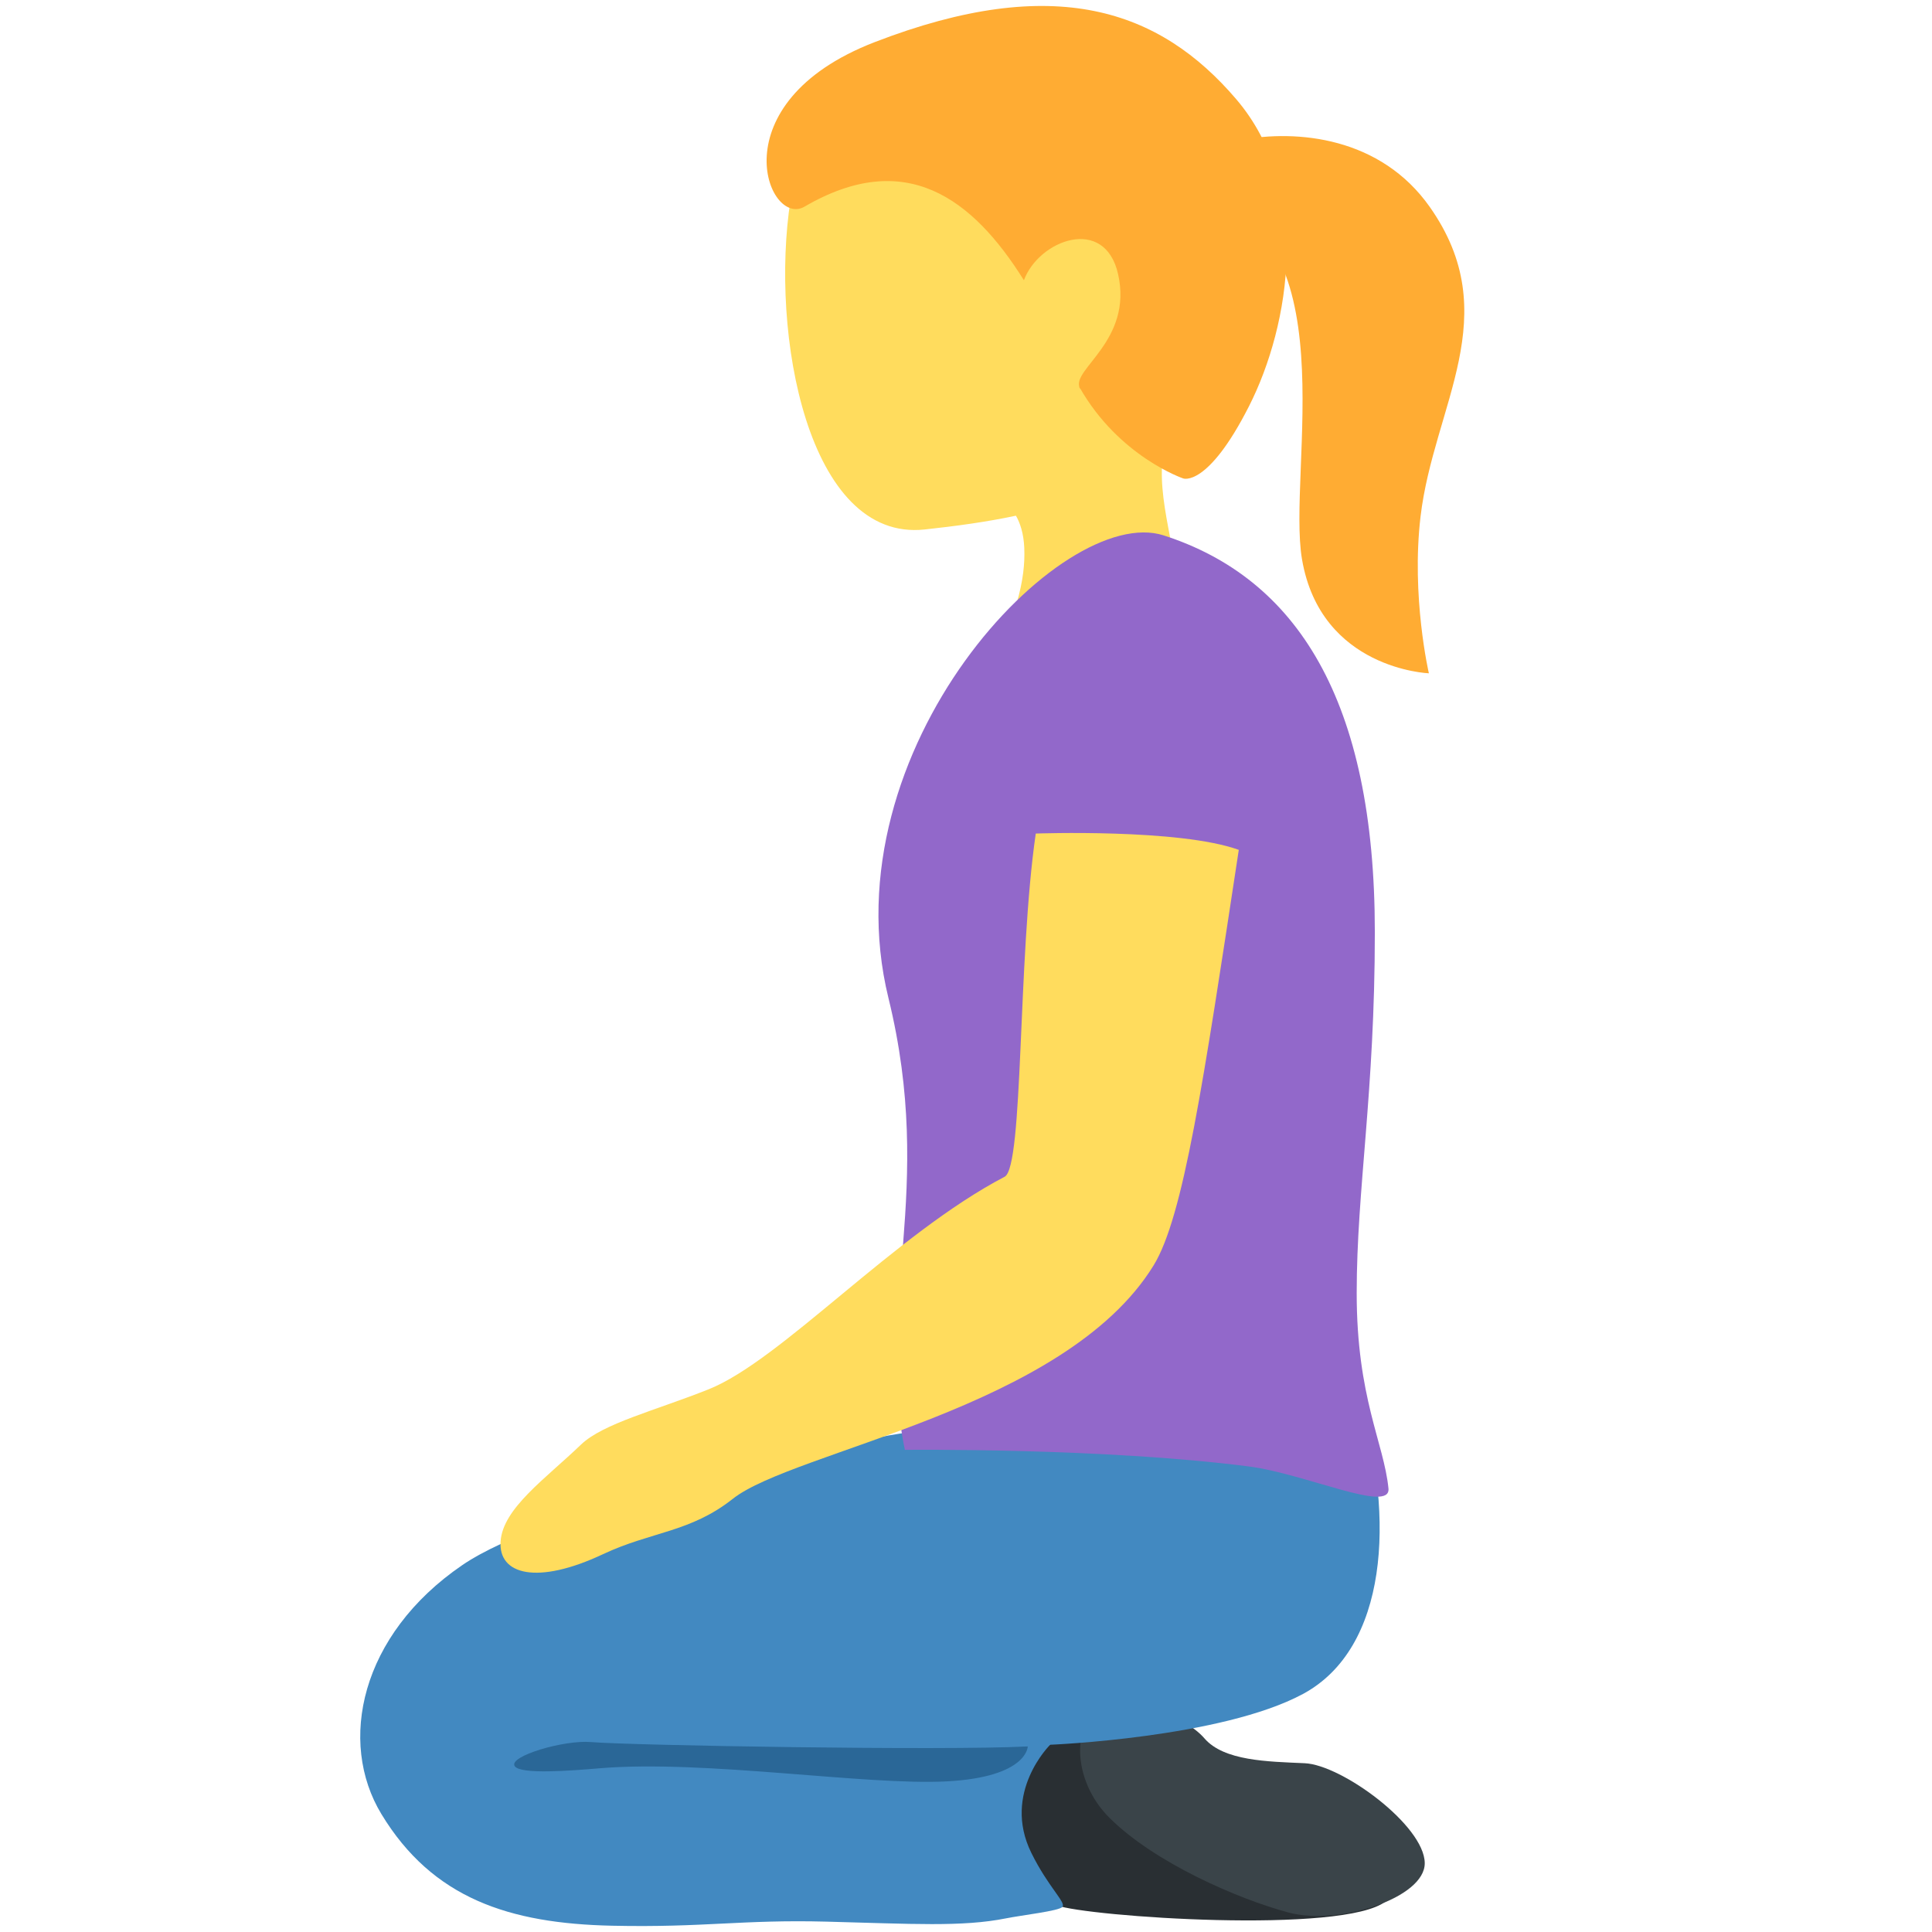
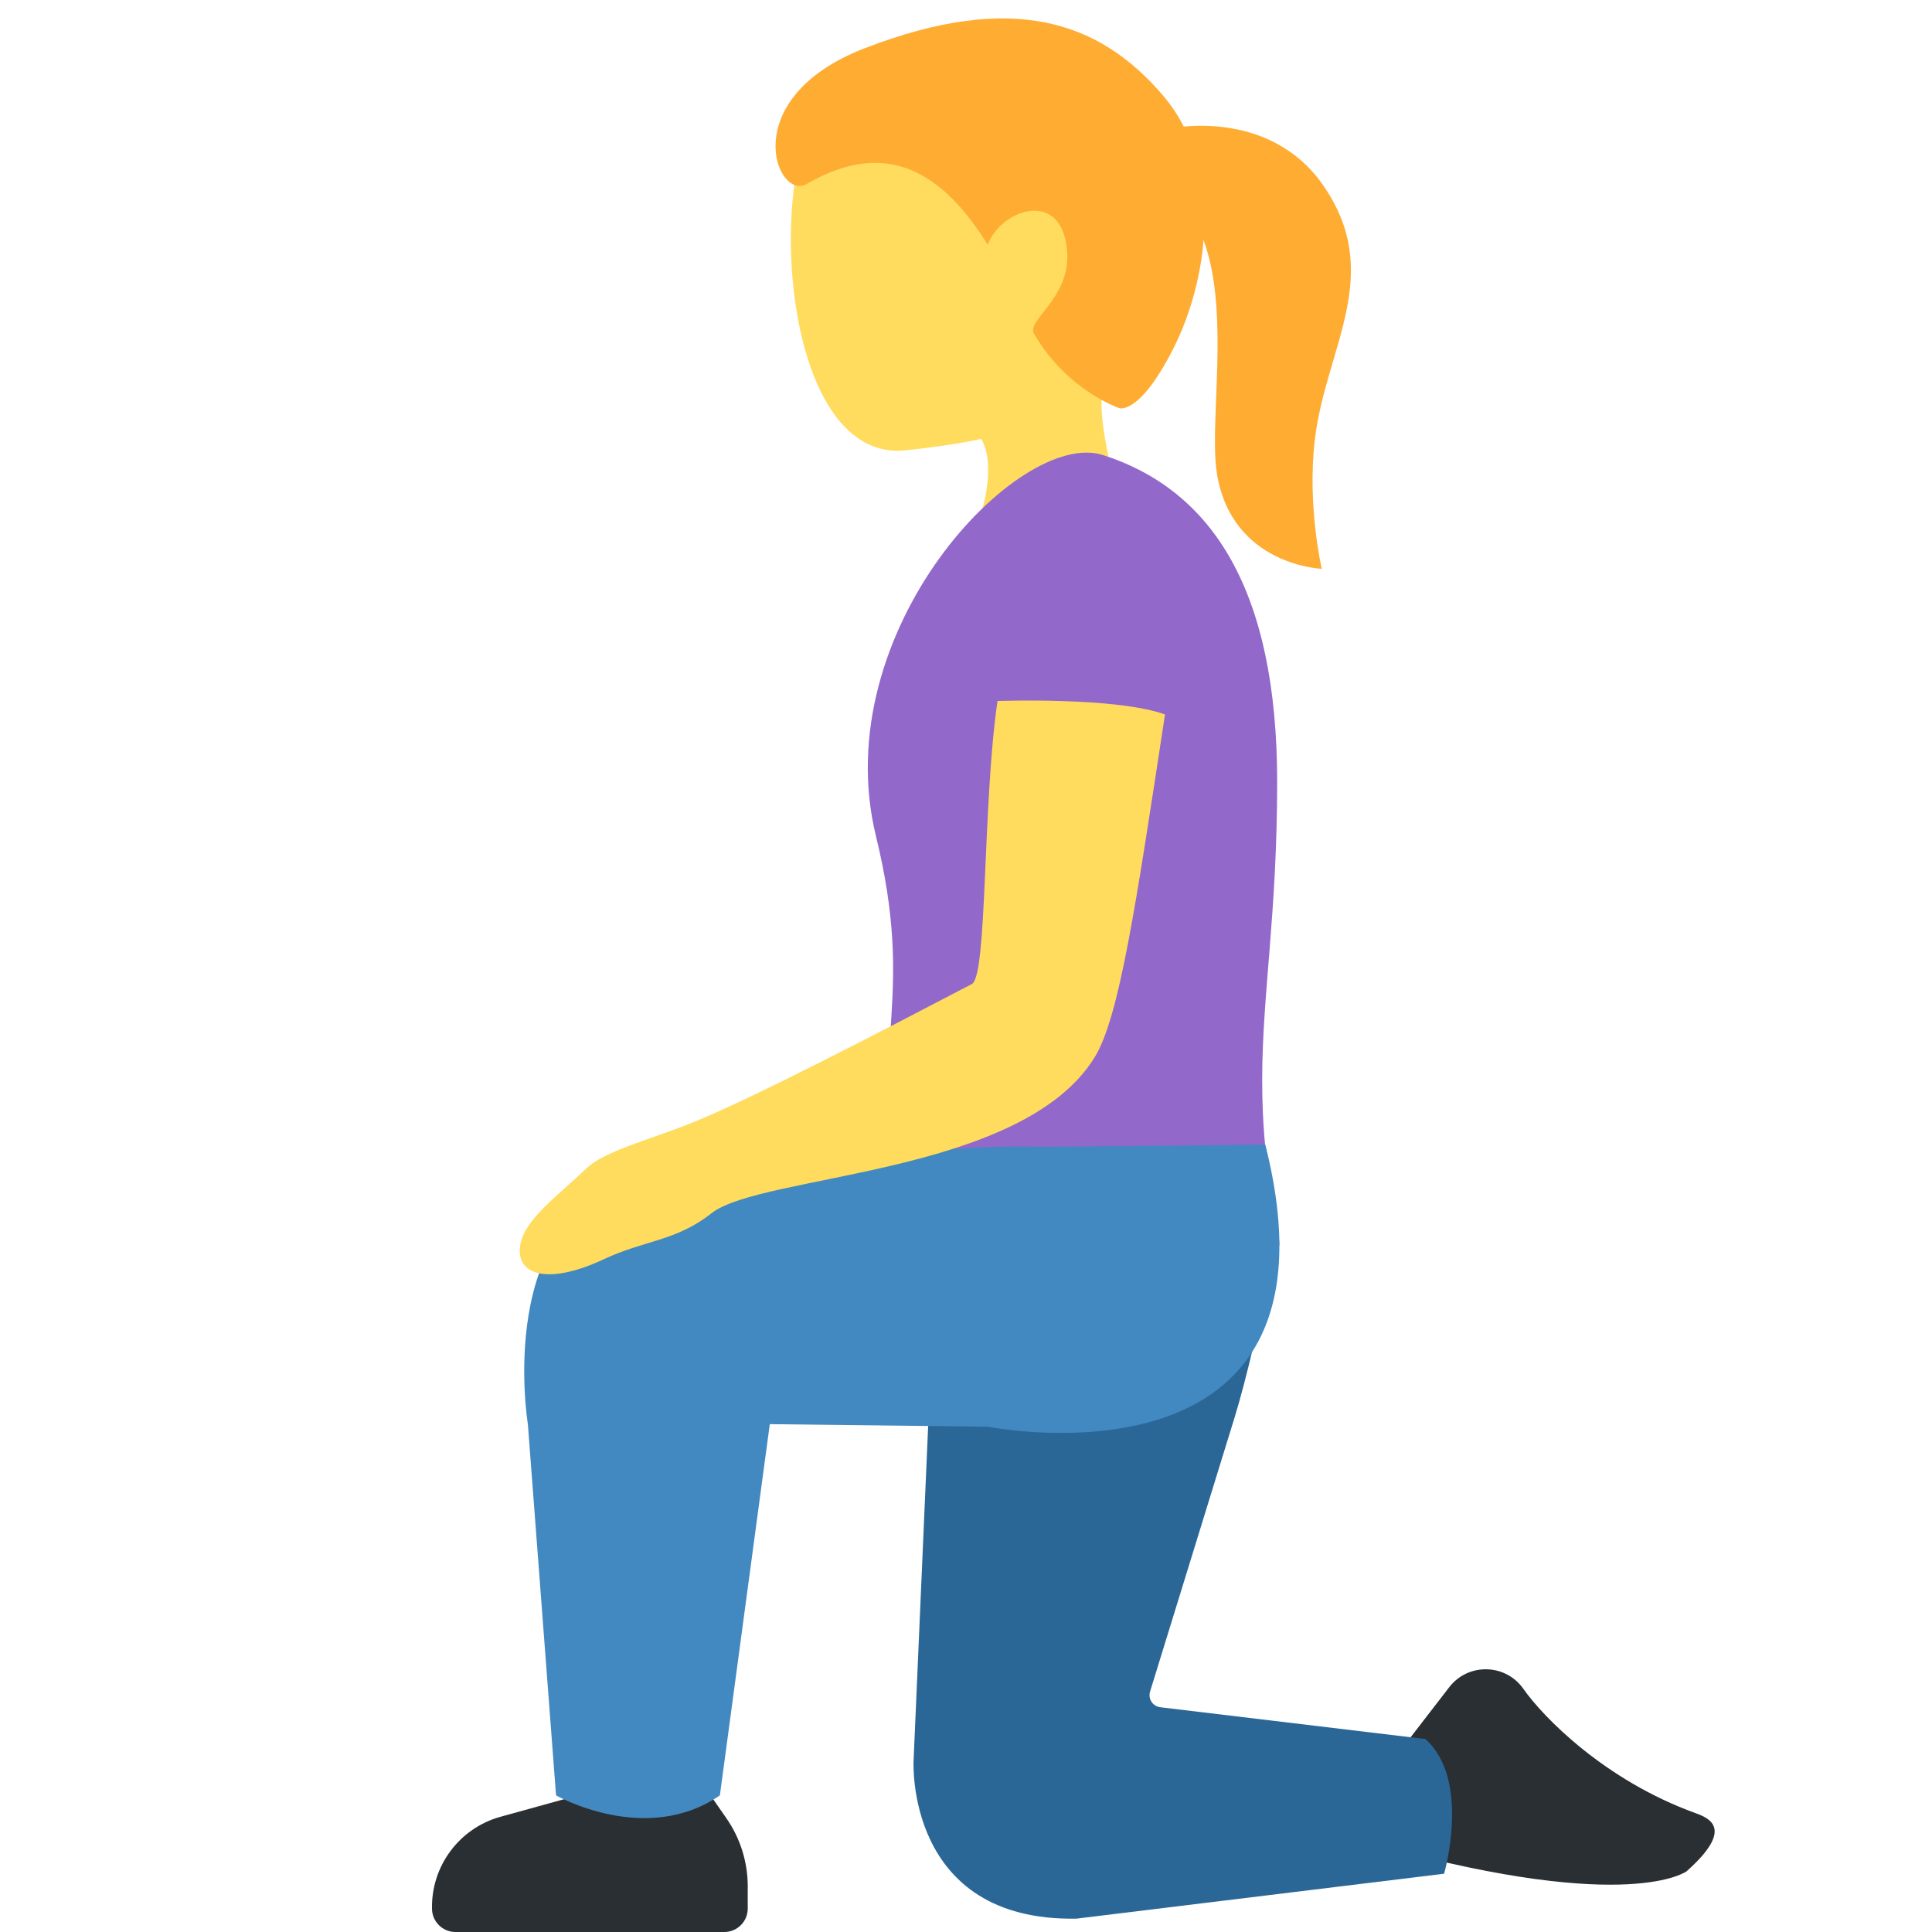
<svg xmlns="http://www.w3.org/2000/svg" viewBox="0 0 36 36">
-   <path fill="#FFDC5D" d="M20.591.985c-2.139-.842-5.474.244-5.861 2.743-.385 2.482.321 6.374 2.501 6.138 2.286-.247 4.63-.744 5.556-3.097.927-2.352-.056-4.942-2.196-5.784z" />
-   <path fill="#FFDC5D" d="M22.18 7.376c3.112-3.657-4.386-3.3-4.386-3.3-1.419.052-.442 2.416-1.11 3.707-.458.894 1.47 1.367 1.47 1.367s.885-.013.932 1.06v.01c.011.273-.018.598-.145 1.032-.635 2.149 2.252 3.467 2.885 1.313.251-.852.153-1.602.026-2.294l-.012-.061c-.191-1.028-.429-1.93.34-2.834z" />
-   <path fill="#FFAC33" d="M23.035 1.848C21.611.181 19.652-.511 16.296.786c-2.931 1.133-1.988 3.463-1.306 3.065 1.882-1.097 3.131-.16 4.089 1.371.279-.752 1.507-1.214 1.755-.114.279 1.236-.869 1.775-.716 2.113.051.113-.058-.102 0 0 .734 1.289 1.929 1.694 1.929 1.694s.453.177 1.226-1.345c.773-1.522 1.177-4.067-.238-5.722z" />
-   <path fill="#FFAC33" d="M22.264 3.601c2.904.626 1.712 5.155 1.997 6.821.35 2.051 2.364 2.124 2.364 2.124s-.332-1.429-.155-2.923c.246-2.072 1.597-3.745.171-5.768-1.821-2.584-6.182-.643-4.377-.254z" />
-   <path fill="#292F33" d="M20.252 32.238c-.937.204-1.397.837-1.522 1.423s.419 1.633.963 1.842 5.354.548 6.132-.078c1.162-.934-4.804-3.354-5.573-3.187z" />
-   <path fill="#3A4449" d="M20.51 31.844c-.521.24-.552 1.313.159 2.024.846.846 2.409 1.519 3.34 1.769s2.548-.27 2.539-.923c-.009-.701-1.545-1.829-2.238-1.859-.693-.031-1.505-.042-1.868-.464-.362-.421-1.391-.796-1.932-.547z" />
-   <path fill="#4289C1" d="M25.336 26.113c.655 2.154.529 4.598-1.058 5.452-1.52.818-4.71.946-4.71.946s-.905.89-.351 2.014c.315.639.649.921.58 1.007-.061.076-.748.153-1.053.214-.814.163-1.755.102-3.341.061-1.587-.041-2.272.113-3.998.076-1.912-.041-3.344-.507-4.298-2.08-.814-1.343-.395-3.338 1.505-4.638 1.546-1.058 6.469-2.197 8.341-2.482 1.873-.285 7.813-2.441 8.383-.57z" />
-   <path fill="#2A6797" d="M11.014 32.461c.718.062 6.591.163 8.137.081 0 0 0 .57-1.505.651-1.505.081-4.516-.407-6.469-.244-.538.045-1.485.121-1.587-.041-.117-.185.925-.491 1.424-.447z" />
-   <path fill="#9268CA" d="M25.28 24.097c0 1.946.508 2.792.592 3.638.047.47-1.553-.275-2.603-.41-2.727-.351-6.408-.309-6.408-.309-.557-2.685.576-4.818-.306-8.419-1.138-4.646 3.231-9.23 5.127-8.621 2.478.797 3.937 3.064 3.936 7.395 0 2.998-.338 4.78-.338 6.726z" />
-   <path fill="#FFDC5D" d="M19.3 15.532c-.341 2.345-.225 6.209-.58 6.395-2.051 1.072-4.163 3.421-5.517 3.961-.981.392-1.967.635-2.378 1.031-.659.634-1.453 1.184-1.497 1.8-.045.625.681.819 1.908.241.901-.424 1.624-.403 2.419-1.032 1.132-.896 6.19-1.666 7.84-4.348.557-.905.927-3.403 1.588-7.744-1.11-.401-3.783-.304-3.783-.304z" />
+   <path fill="#FFDC5D" d="M19.652 1.065c-1.764-.694-4.514.202-4.834 2.263-.317 2.047.265 5.257 2.063 5.063 1.885-.204 3.819-.613 4.582-2.554.764-1.942-.047-4.078-1.811-4.772z" />
+   <path fill="#FFDC5D" d="M20.963 6.335c2.567-3.016-3.617-2.722-3.617-2.722-1.17.042-.365 1.993-.916 3.057-.378.737 1.212 1.128 1.212 1.128s.73-.011.769.875v.008c.009.225-.015.493-.12.851-.524 1.772 1.857 2.859 2.38 1.083.207-.703.127-1.321.022-1.892l-.009-.051c-.159-.847-.356-1.591.279-2.337z" />
+   <path fill="#FFAC33" d="M21.668 1.776C20.493.401 18.877-.17 16.11.9c-2.417.934-1.64 2.856-1.077 2.528 1.552-.905 2.582-.132 3.372 1.131.23-.62 1.242-1.001 1.447-.094.23 1.02-.717 1.464-.59 1.742.042.093-.048-.084 0 0 .606 1.063 1.591 1.397 1.591 1.397s.373.147 1.01-1.109c.638-1.255.971-3.354-.195-4.719z" />
+   <path fill="#FFAC33" d="M21.032 3.222c2.395.517 1.412 4.251 1.647 5.625.289 1.692 1.95 1.752 1.95 1.752s-.275-1.178-.129-2.41c.203-1.709 1.317-3.088.141-4.757-1.501-2.131-5.098-.531-3.609-.21z" />
+   <path fill="#9268CA" d="M23.519 20.125c0 1.605.25 2.331.32 3.029.039.388-1.112-.255-1.978-.367-2.249-.289-5.165-1.089-5.165-1.089-.46-2.215.356-3.139-.372-6.109-.939-3.832 2.664-7.612 4.228-7.11 2.044.657 3.247 2.527 3.246 6.099-.001 2.473-.279 3.943-.279 5.547z" />
+   <path fill="#292F33" d="M25.941 32.817l1.063-1.378c.354-.459 1.051-.443 1.383.032.363.518 1.508 1.7 3.206 2.314.264.096.725.291-.165 1.083 0 0-1.049.797-5.632-.453M8.486 36h5.01c.241 0 .437-.195.437-.437v-.413c0-.453-.138-.895-.396-1.267l-.384-.553h-1.935l-1.892.523c-.77.213-1.296.923-1.276 1.722.006.236.2.425.436.425z" />
+   <path fill="#2A6797" d="M17.334 25.673l-.311 7.139s-.156 2.997 3.036 2.939l6.85-.837s.506-1.751-.35-2.51l-4.938-.592c-.137-.016-.228-.149-.194-.283l1.581-5.127c.201-.653.548-2.062.603-2.737.034-.415-.196-.091-.185-.51l-6.403 1.84.311.678z" />
+   <path fill="#4289C1" d="M19.207 21.365c-1.873-.051-7.335.631-7.335.631-2.68.63-2.036 4.541-2.036 4.541l.525 6.917s1.67.954 3.053 0l.93-6.917 4.07.048s6.832 1.36 5.163-5.257c0 0-3.989.047-4.37.037z" />
+   <path fill="#FFDC5D" d="M18.587 13.062c-.282 1.934-.185 5.121-.478 5.274-1.692.884-4.111 2.144-5.227 2.59-.809.323-1.622.524-1.961.85-.544.523-1.199.977-1.235 1.485-.037.516.562.675 1.574.199.743-.35 1.339-.332 1.995-.851.934-.739 5.782-.697 7.143-2.909.459-.747.764-2.806 1.31-6.387-.917-.331-3.121-.251-3.121-.251z" />
</svg>
